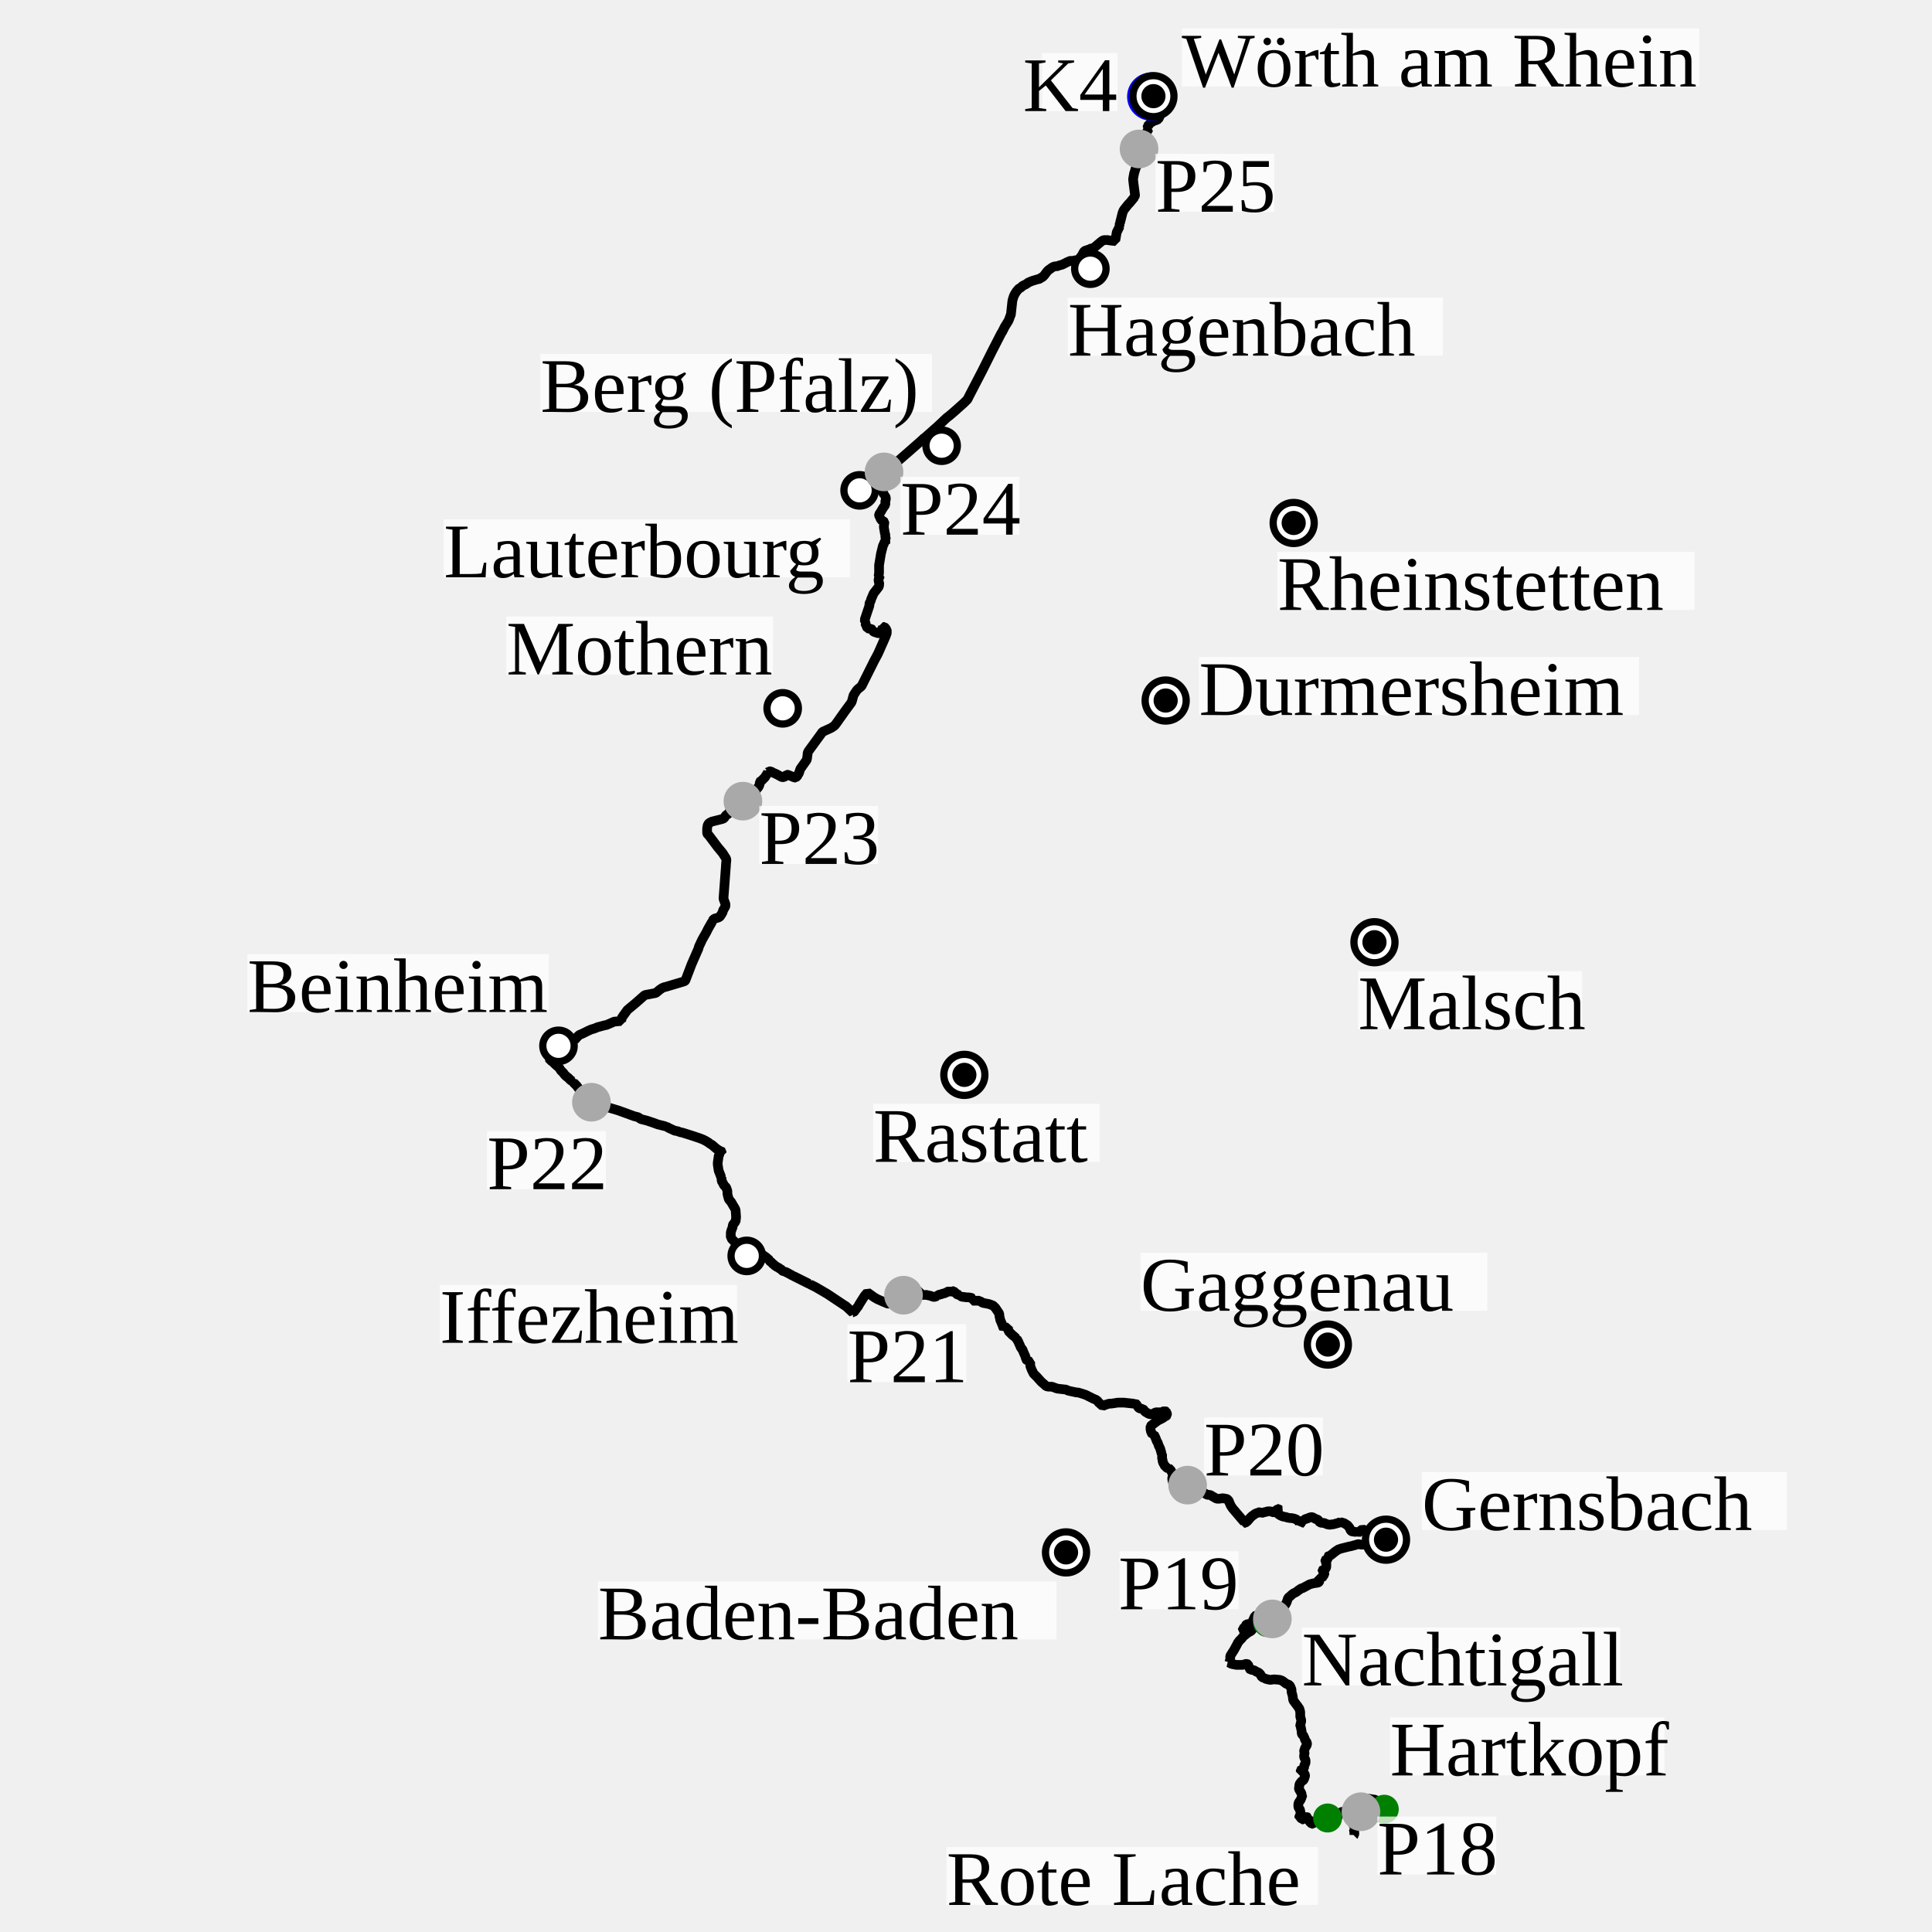
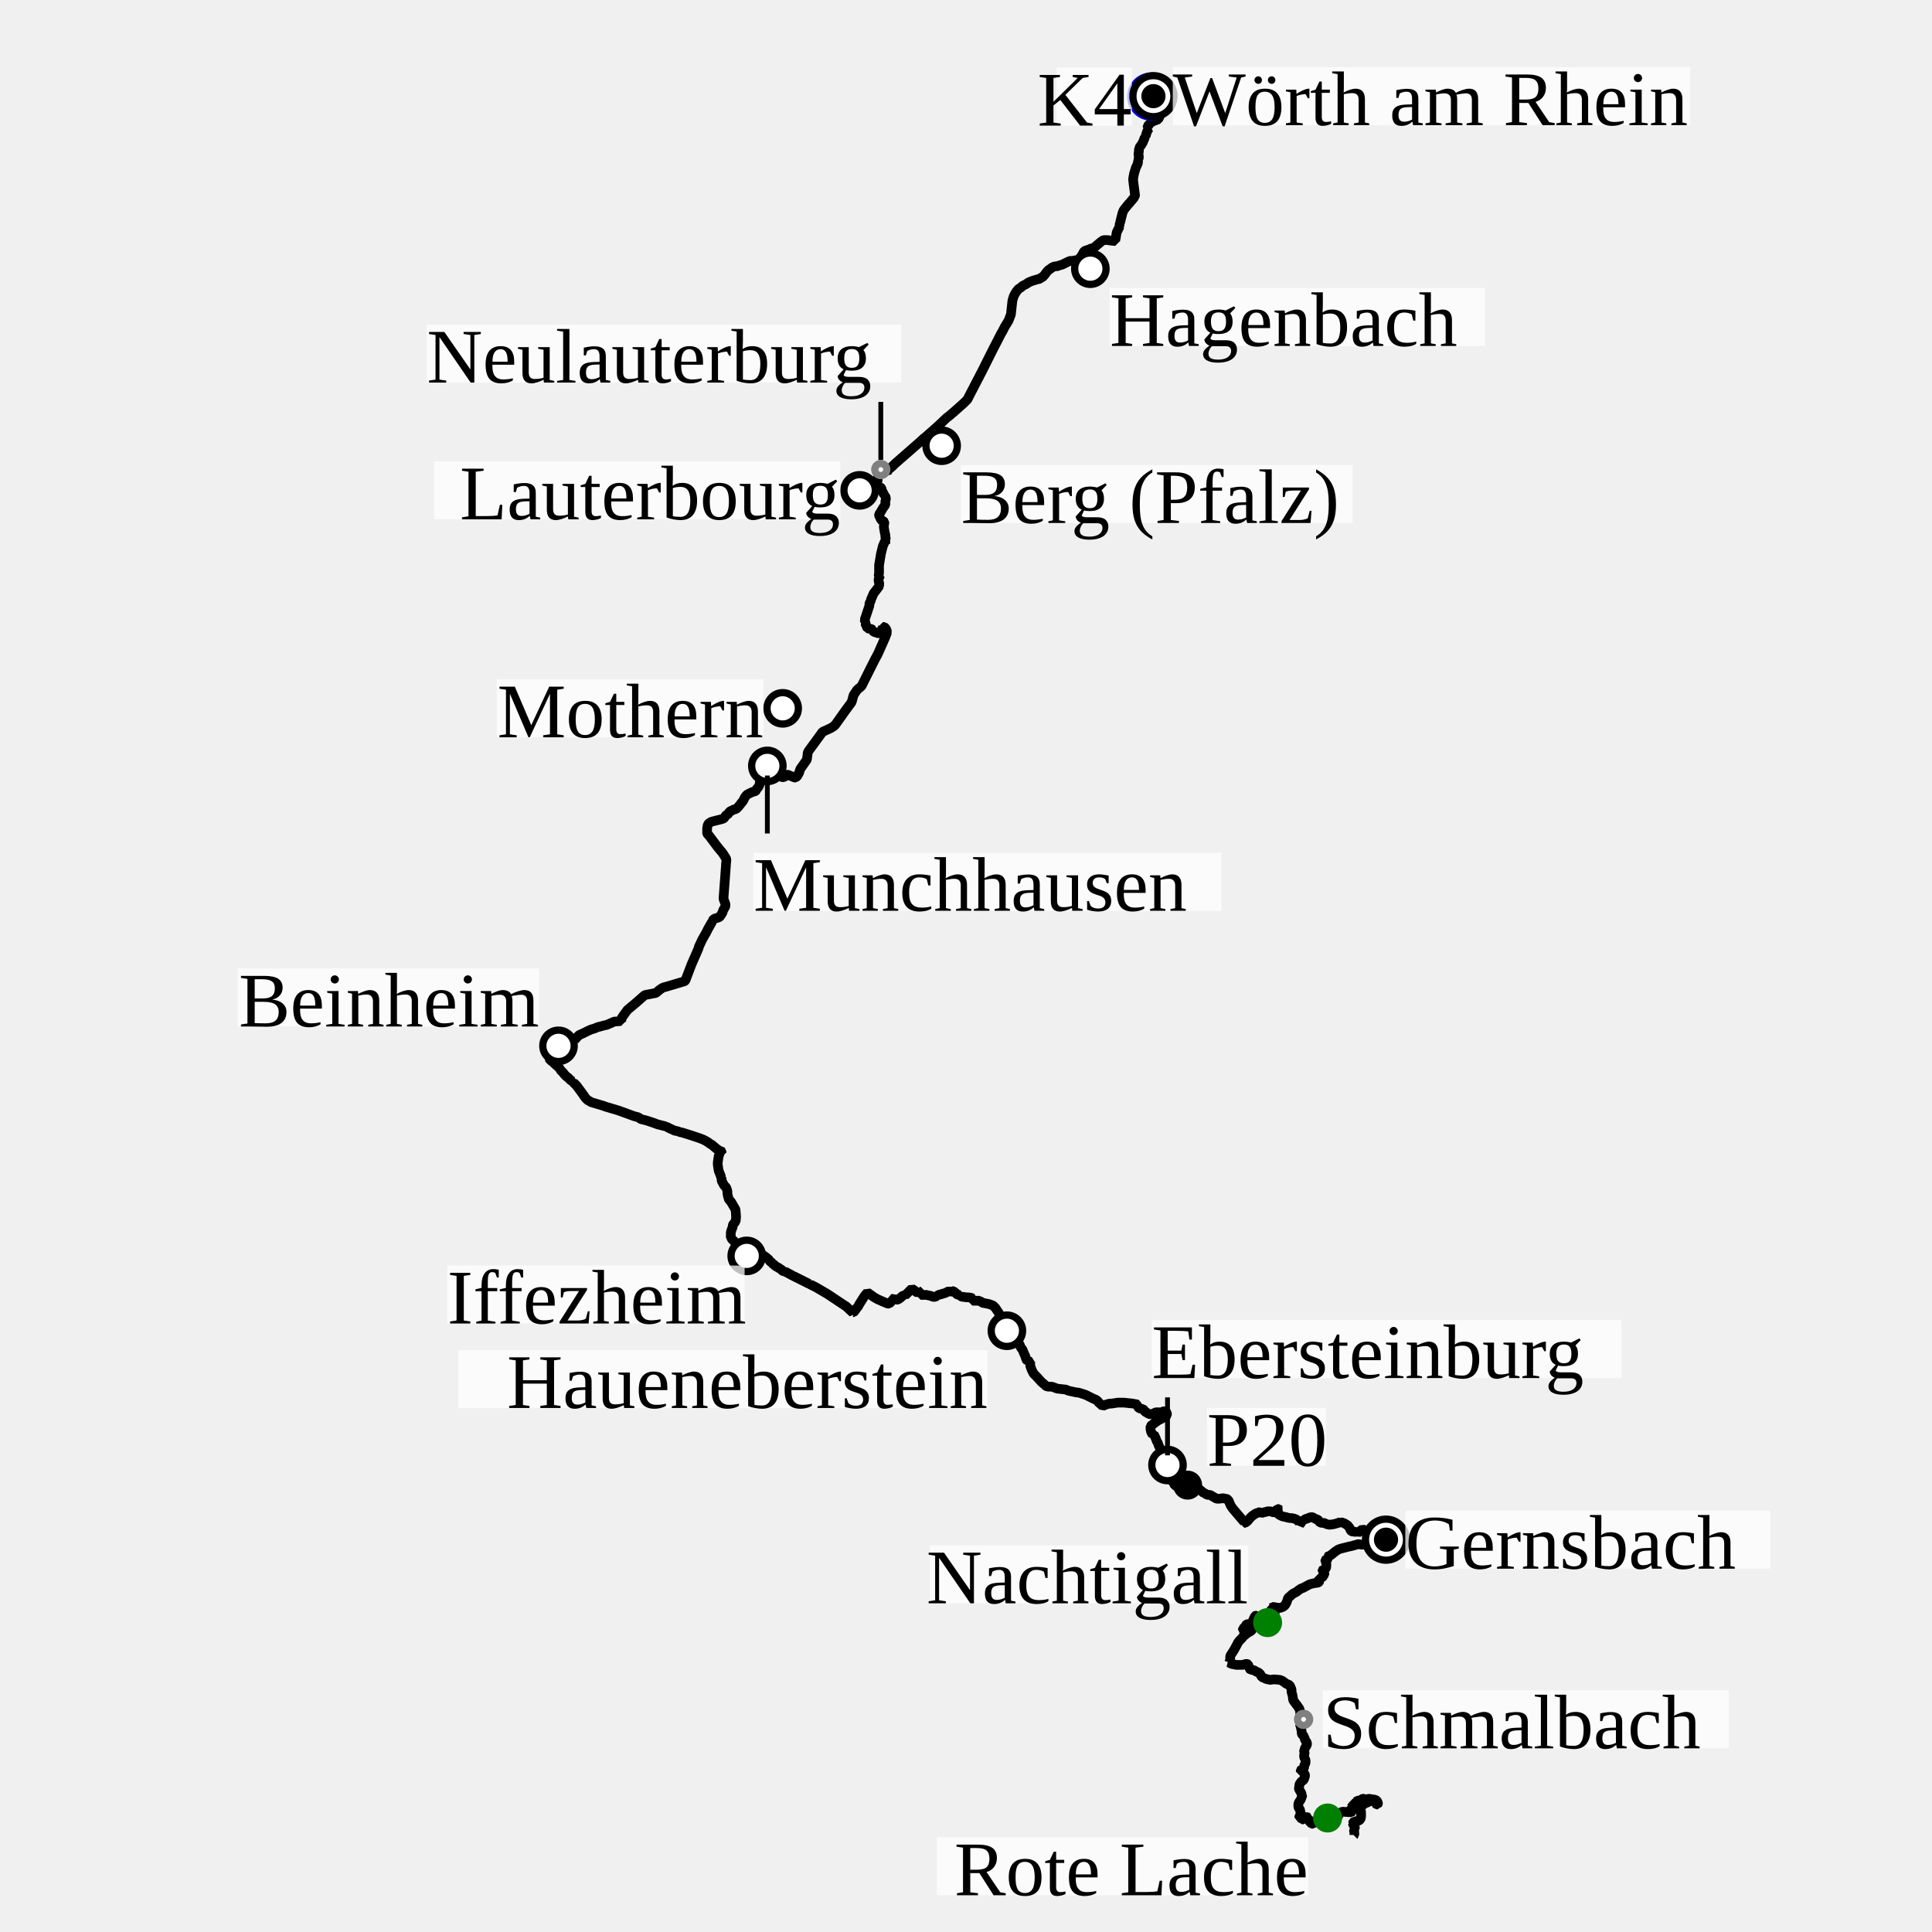
<svg xmlns="http://www.w3.org/2000/svg" height="400" viewBox="(0, 0, 400, 400)" width="400">
  <path d="M280.3,380.0 L280.4,379.9 L280.4,379.9 L280.4,379.7 L280.4,379.4 L280.3,378.8 L280.4,378.7 L280.5,378.6 L280.5,378.5 L280.5,378.4 L280.5,378.2 L280.4,378.0 L280.1,377.8 L280.1,377.7 L280.0,377.6 L280.0,377.6 L280.2,377.3 L280.3,377.2 L280.4,377.1 L280.5,377.1 L281.1,377.0 L281.4,376.9 L281.5,376.8 L281.6,376.7 L281.7,376.6 L281.8,376.1 L281.8,375.8 L281.8,375.2 L281.8,375.1 L281.4,374.5 L281.4,374.4 L281.5,374.3 L281.6,374.3 L282.0,374.2 L282.1,374.1 L282.2,374.1 L282.2,373.9 L282.2,373.5 L282.3,373.4 L282.4,373.3 L282.5,373.2 L282.7,373.3 L283.0,373.3 L283.1,373.2 L283.2,373.2 L283.3,373.0 L283.4,372.9 L284.2,372.9 L284.6,372.9 L284.7,372.9 L284.8,372.9 L284.9,373.0 L285.0,373.1 L285.0,373.2 L284.9,373.4 L284.9,373.5 L285.0,373.6 L285.1,373.6 L285.2,373.6 L285.2,373.6 L285.3,373.4 L285.3,373.3 L285.2,373.1 L285.0,372.7 L284.9,372.7 L284.8,372.6 L284.6,372.6 L283.3,372.4 L282.9,372.6 L282.7,372.6 L282.3,372.4 L282.2,372.4 L282.0,372.5 L281.8,372.6 L281.8,372.8 L281.7,373.0 L281.7,373.1 L281.5,373.1 L281.5,373.1 L281.3,372.9 L281.2,372.8 L281.1,372.8 L281.0,372.8 L280.9,372.9 L280.8,372.9 L280.7,373.2 L280.1,373.8 L279.7,374.3 L279.6,374.3 L279.6,374.5 L279.9,375.0 L279.9,375.1 L279.8,375.2 L279.7,375.2 L279.6,375.2 L279.3,375.2 L278.1,375.1 L277.9,375.1 L277.7,375.2 L277.5,375.3 L277.3,375.5 L277.0,376.1 L276.8,376.3 L276.6,376.4 L276.4,376.5 L275.7,376.5 L275.5,376.5 L275.2,376.5 L275.1,376.4 L275.0,376.4 L274.8,376.4 L274.6,376.3 L274.2,376.4 L274.0,376.4 L273.4,376.7 L273.0,376.8 L272.6,376.9 L272.4,377.0 L272.2,377.2 L271.9,377.5 L271.8,377.6 L271.7,377.6 L271.6,377.6 L271.5,377.5 L271.3,377.3 L271.1,377.1 L270.8,376.4 L270.8,376.3 L270.6,376.2 L270.5,376.2 L270.4,376.1 L270.1,376.2 L270.1,376.3 L269.9,376.6 L269.9,376.6 L269.8,376.7 L269.7,376.7 L269.6,376.7 L269.4,376.4 L269.0,376.3 L269.0,376.2 L269.0,376.0 L269.0,376.0 L269.2,375.8 L269.2,375.7 L269.3,375.5 L269.3,375.3 L269.2,375.1 L269.2,374.8 L269.1,374.6 L268.9,374.3 L268.8,374.1 L268.8,373.8 L268.8,373.6 L268.8,373.5 L268.9,373.2 L269.3,372.6 L269.5,372.1 L269.6,372.0 L269.6,371.8 L269.5,371.7 L269.5,371.5 L269.4,371.2 L269.1,370.7 L269.0,370.6 L268.9,370.1 L269.0,369.9 L269.0,369.6 L269.1,369.3 L269.4,368.9 L269.5,368.8 L269.8,368.6 L269.9,368.5 L270.0,368.3 L270.2,367.7 L270.2,367.5 L270.1,367.3 L269.9,367.0 L269.8,366.9 L269.7,366.9 L269.4,366.8 L269.3,366.8 L269.3,366.7 L269.3,366.5 L269.4,366.4 L269.5,366.4 L269.8,366.3 L269.9,366.2 L270.0,366.1 L270.0,365.6 L270.3,365.0 L270.3,364.6 L270.3,364.4 L270.0,363.8 L270.0,363.6 L270.0,363.4 L270.1,363.0 L270.1,362.9 L270.0,362.6 L270.0,362.5 L270.1,362.2 L270.2,361.9 L270.5,361.4 L270.6,361.2 L270.6,360.9 L270.6,360.8 L270.3,360.4 L270.2,360.2 L270.0,359.6 L270.0,359.5 L269.6,359.1 L269.5,358.9 L269.5,358.8 L269.5,358.5 L269.4,358.0 L269.3,357.5 L269.3,357.5 L269.2,357.4 L269.2,357.3 L269.2,357.2 L269.3,356.8 L269.4,356.4 L269.4,356.1 L269.2,355.4 L269.2,354.4 L269.1,354.1 L269.1,353.9 L268.7,353.3 L268.1,352.5 L267.8,352.1 L267.7,351.8 L267.7,351.6 L267.6,351.0 L267.4,350.3 L267.4,349.9 L267.4,349.8 L267.2,349.3 L267.1,349.1 L267.0,348.9 L266.8,348.8 L266.3,348.6 L265.9,348.3 L265.5,348.0 L265.0,347.8 L263.9,347.7 L263.7,347.7 L263.0,347.8 L262.5,347.7 L262.1,347.6 L261.9,347.5 L261.8,347.5 L261.8,347.5 L261.7,347.4 L261.6,347.4 L261.3,347.2 L261.2,347.1 L261.1,347.0 L261.0,346.7 L260.8,346.5 L260.6,346.3 L260.1,346.1 L259.8,345.9 L259.6,345.8 L259.0,345.7 L258.9,345.7 L258.8,345.6 L258.5,344.9 L258.4,344.6 L258.2,344.5 L258.0,344.5 L257.9,344.5 L257.6,344.6 L257.3,344.7 L257.0,344.7 L256.4,344.7 L256.0,344.7 L255.5,344.6 L255.0,344.5 L255.0,344.5 L254.6,344.3 L254.4,344.2 L254.5,344.2 L254.6,343.9 L254.7,343.7 L254.7,343.5 L254.7,343.1 L254.7,342.9 L254.8,342.7 L255.5,341.6 L256.1,340.5 L256.3,340.1 L256.6,339.7 L257.1,339.2 L257.4,338.8 L257.9,338.4 L258.4,338.0 L258.8,337.8 L259.1,337.6 L259.3,337.3 L259.4,337.2 L259.4,337.1 L259.3,337.0 L259.3,336.9 L259.1,336.9 L258.8,337.0 L258.6,337.0 L258.2,336.7 L258.1,336.7 L258.0,336.8 L257.7,337.1 L257.4,337.4 L257.4,337.4 L257.3,337.3 L257.3,337.3 L257.3,337.2 L257.6,337.0 L257.8,336.8 L258.0,336.4 L258.1,336.3 L258.7,336.2 L259.0,336.1 L259.1,336.0 L259.4,335.7 L259.4,335.5 L259.6,335.1 L259.7,334.9 L259.8,334.6 L260.0,334.5 L260.1,334.5 L260.2,334.6 L260.5,334.9 L260.8,335.1 L261.2,335.4 L261.7,335.7 L262.1,335.9 L262.3,336.0 L262.4,335.9 L263.0,335.6 L263.4,335.2 L263.6,335.0 L263.7,334.9 L263.8,334.6 L263.9,334.2 L263.9,334.0 L263.8,333.9 L263.7,333.7 L263.4,333.4 L263.3,333.3 L263.3,333.1 L263.3,333.0 L263.3,332.8 L263.4,332.8 L263.5,332.7 L263.6,332.7 L264.8,332.9 L265.1,332.9 L265.3,332.8 L265.6,332.7 L266.0,332.4 L266.2,332.1 L266.4,331.7 L266.5,331.4 L266.6,331.1 L266.7,330.8 L267.1,330.5 L267.4,330.2 L267.8,329.9 L268.4,329.6 L268.9,329.2 L269.1,329.1 L269.2,329.0 L269.3,328.9 L269.7,328.8 L271.0,328.1 L271.2,328.0 L272.0,327.8 L272.7,327.7 L272.8,327.7 L273.0,327.6 L273.1,327.5 L273.2,327.3 L273.1,326.9 L273.1,326.8 L273.1,326.7 L273.2,326.7 L273.3,326.7 L273.4,326.7 L273.6,326.7 L273.7,326.7 L274.0,326.2 L274.2,326.0 L274.2,325.9 L274.2,325.7 L273.9,325.3 L273.8,325.2 L273.8,325.1 L273.9,325.0 L274.0,325.0 L274.2,325.0 L274.3,324.9 L274.4,324.9 L274.4,324.8 L274.5,324.7 L274.6,324.4 L274.6,324.1 L274.6,323.7 L274.6,323.5 L274.4,323.2 L274.4,323.1 L274.4,323.0 L274.5,322.9 L274.7,322.9 L274.9,322.7 L275.0,322.6 L275.0,322.2 L275.1,322.1 L275.2,322.1 L275.4,322.1 L275.5,322.0 L276.5,321.2 L276.8,321.0 L277.1,320.8 L277.7,320.6 L278.5,320.4 L279.3,320.2 L279.8,320.1 L281.2,319.7 L281.3,319.7 L281.8,319.8 L282.2,319.8 L282.4,319.8 L282.5,319.8 L282.6,319.8 L282.7,319.7 L282.7,319.7 L282.8,319.7 L283.0,319.6 L283.1,319.5 L283.3,319.5 L283.4,319.5 L283.7,319.4 L284.1,319.4 L284.2,319.4 L284.5,319.5 L284.6,319.5 L284.7,319.5 L284.8,319.5 L284.9,319.5 L285.3,319.6 L285.4,319.6 L285.5,319.5 L285.6,319.5 L285.8,319.3 L285.8,319.3 L285.9,319.3 L286.4,319.0 L286.4,319.0 L286.4,318.8 L286.2,318.5 L286.1,318.3 L286.1,318.2 L285.9,317.7 L285.8,317.5 L285.8,317.4 L285.7,317.2 L285.6,316.7 L285.6,316.6 L285.6,316.4 L285.5,315.8 L285.6,316.4 L285.6,316.6 L285.6,316.7 L285.7,317.2 L285.8,317.4 L285.8,317.5 L285.9,317.7 L286.1,318.2 L286.1,318.3 L286.2,318.5 L286.4,318.8 L286.4,319.0 L286.4,319.0 L285.9,319.3 L285.8,319.3 L285.8,319.3 L285.6,318.8 L285.5,318.7 L285.1,318.1 L285.0,318.1 L284.7,318.0 L284.5,317.8 L284.4,317.4 L284.4,317.2 L284.2,317.0 L284.2,316.9 L284.0,317.0 L283.5,317.2 L283.0,317.3 L282.8,317.3 L282.8,317.3 L282.6,317.1 L282.6,316.9 L282.5,316.9 L282.3,316.7 L282.1,316.6 L281.7,316.9 L281.1,317.4 L281.0,317.3 L280.8,317.2 L280.3,317.1 L280.0,317.1 L279.8,317.0 L279.7,316.9 L279.6,316.8 L279.5,316.5 L279.4,316.3 L279.0,315.8 L278.2,315.3 L278.1,315.3 L277.8,315.2 L277.6,315.2 L277.5,315.1 L277.1,315.3 L276.0,315.6 L275.7,315.6 L275.4,315.7 L274.8,315.6 L274.1,315.3 L273.7,315.3 L273.3,315.2 L273.1,315.0 L273.0,314.8 L272.8,314.6 L272.4,314.5 L271.7,314.1 L271.5,314.1 L271.1,314.2 L270.9,314.3 L270.3,314.5 L270.1,314.6 L270.0,314.8 L269.8,314.8 L269.6,314.9 L269.3,315.4 L269.1,315.6 L269.1,315.4 L269.1,315.3 L268.9,315.0 L268.4,314.6 L268.2,314.5 L267.9,314.4 L267.4,314.3 L267.1,314.3 L266.5,314.2 L266.3,314.1 L265.7,314.0 L265.4,313.9 L265.0,313.7 L264.7,313.5 L264.5,313.3 L264.4,313.2 L264.4,313.1 L264.4,313.0 L264.8,312.5 L264.7,312.4 L264.6,312.4 L264.5,312.5 L264.2,312.7 L264.1,312.8 L263.9,313.0 L263.7,313.1 L263.6,313.1 L263.0,312.9 L262.9,312.9 L262.4,312.9 L262.2,313.0 L261.7,313.1 L261.6,313.2 L261.3,313.2 L260.7,313.1 L260.5,313.1 L260.4,313.2 L259.9,313.4 L259.2,313.9 L259.1,314.0 L258.8,314.3 L258.3,314.9 L257.8,315.3 L257.6,315.3 L257.6,315.1 L257.5,315.0 L255.2,312.3 L255.0,312.0 L254.8,311.7 L254.5,311.0 L254.4,310.7 L254.2,310.5 L254.1,310.4 L253.9,310.3 L253.7,310.3 L253.3,310.2 L253.1,310.2 L252.4,310.3 L252.2,310.3 L252.0,310.3 L251.7,310.2 L251.4,310.0 L251.0,309.8 L250.9,309.7 L250.5,309.5 L250.0,309.5 L249.8,309.4 L249.3,309.1 L249.2,309.1 L248.5,308.5 L247.9,308.1 L247.6,308.0 L247.5,307.9 L247.4,307.8 L247.5,307.6 L246.6,307.3 L246.4,307.3 L246.2,307.4 L245.9,307.5 L245.3,307.8 L245.2,307.9 L245.1,307.8 L245.0,307.6 L245.0,307.6 L244.8,307.6 L244.2,307.8 L244.0,307.9 L243.8,307.9 L243.7,307.8 L243.4,307.6 L243.0,307.2 L243.0,307.1 L242.9,307.1 L242.8,306.7 L242.7,306.3 L242.7,306.1 L242.7,305.9 L242.8,305.7 L242.8,305.5 L242.8,305.3 L242.7,304.9 L242.6,304.8 L242.4,304.4 L242.3,304.3 L242.0,304.0 L242.0,304.0 L241.9,303.9 L241.9,303.9 L241.8,304.0 L241.6,303.9 L241.4,303.7 L241.2,303.5 L241.0,303.3 L241.0,303.2 L240.8,302.8 L240.7,302.5 L240.7,302.2 L240.6,302.0 L240.6,301.9 L240.6,301.7 L240.6,301.5 L240.6,301.3 L240.6,301.1 L240.6,301.0 L240.5,301.0 L240.4,300.6 L240.2,299.9 L240.0,299.5 L239.9,299.3 L239.8,299.0 L239.7,298.7 L239.4,298.2 L239.4,298.1 L239.2,297.6 L239.0,297.2 L238.9,297.0 L238.8,297.0 L238.6,297.0 L238.3,296.4 L238.2,295.9 L238.2,295.5 L238.2,295.3 L238.3,295.2 L238.4,295.1 L238.8,294.8 L239.2,294.5 L239.9,294.0 L240.2,293.9 L240.3,293.8 L240.6,293.8 L240.8,293.5 L240.9,293.4 L241.1,293.3 L241.4,293.2 L241.5,293.1 L241.6,293.0 L241.6,292.7 L241.6,292.5 L241.5,292.4 L241.5,292.4 L241.5,292.3 L241.3,292.2 L241.1,292.1 L240.9,292.2 L240.5,292.4 L240.3,292.4 L240.1,292.4 L239.8,292.4 L239.5,292.4 L239.3,292.4 L238.5,292.8 L238.3,292.8 L238.1,292.8 L237.8,292.7 L237.3,292.4 L237.1,292.3 L236.8,291.9 L236.6,291.7 L236.5,291.7 L236.0,291.6 L235.8,291.5 L235.7,291.4 L235.3,290.8 L235.0,290.5 L235.0,290.5 L234.8,290.6 L234.8,290.6 L234.6,290.6 L232.7,290.4 L231.9,290.4 L231.4,290.4 L230.8,290.5 L230.1,290.6 L229.7,290.6 L229.0,290.8 L228.3,291.1 L227.4,290.3 L227.3,290.1 L226.9,289.8 L226.4,289.6 L224.8,288.8 L223.9,288.5 L223.2,288.3 L222.9,288.3 L221.5,288.0 L221.1,287.9 L220.7,287.7 L218.9,287.5 L217.8,287.1 L217.6,287.1 L217.4,287.1 L217.1,287.1 L216.6,287.0 L216.3,286.7 L215.6,286.1 L214.7,285.1 L214.0,284.4 L213.6,283.6 L213.3,282.8 L213.3,282.0 L213.2,282.0 L213.2,281.9 L213.0,281.8 L212.9,281.7 L212.8,281.7 L212.7,281.7 L212.5,281.5 L212.4,281.4 L212.4,281.2 L212.3,280.9 L212.3,280.8 L212.1,280.4 L212.1,280.4 L211.8,279.7 L211.7,279.4 L211.5,279.2 L211.3,278.9 L211.2,278.6 L211.0,278.2 L210.8,277.7 L210.6,277.4 L210.5,277.1 L210.4,277.1 L210.3,277.0 L210.2,276.9 L210.1,276.9 L210.1,276.8 L209.6,276.4 L209.5,276.3 L209.3,276.1 L209.2,276.0 L208.9,275.7 L208.8,275.6 L208.7,274.9 L208.5,274.9 L208.2,274.8 L208.2,274.8 L208.0,274.8 L207.8,275.0 L207.7,274.8 L207.6,274.5 L207.4,274.0 L207.1,273.3 L206.9,272.4 L206.9,272.0 L206.1,270.8 L205.8,270.5 L205.6,270.3 L204.8,270.0 L204.3,269.9 L203.8,269.8 L203.7,269.8 L203.4,269.7 L203.1,269.5 L202.9,269.4 L202.8,269.3 L202.7,269.3 L202.3,269.3 L201.3,269.3 L201.3,269.2 L201.3,269.1 L201.3,268.9 L201.3,268.8 L201.1,268.7 L200.5,268.6 L200.2,268.6 L200.1,268.6 L199.4,268.5 L199.2,268.5 L199.0,268.4 L198.8,268.2 L198.8,268.1 L198.7,268.1 L198.7,268.1 L198.5,268.1 L198.5,268.1 L198.5,268.1 L198.4,268.1 L198.3,268.1 L197.5,267.4 L197.4,267.3 L197.4,267.3 L197.3,267.3 L197.2,267.4 L197.1,267.4 L196.8,267.4 L196.8,267.4 L196.7,267.4 L196.7,267.4 L196.5,267.3 L196.5,267.3 L195.7,267.7 L195.4,267.8 L195.4,267.8 L195.3,267.8 L195.0,267.9 L194.8,268.0 L194.6,268.0 L194.1,268.2 L194.1,268.3 L194.0,268.3 L193.8,268.4 L193.6,268.5 L193.5,268.5 L193.4,268.5 L193.3,268.5 L193.2,268.5 L192.7,268.3 L191.8,268.1 L191.7,268.1 L190.8,268.1 L190.6,268.1 L190.6,267.9 L190.6,267.5 L190.6,267.4 L190.6,267.4 L190.5,267.4 L190.5,267.6 L190.2,267.6 L190.2,267.5 L189.9,267.6 L189.7,267.5 L189.5,267.3 L188.8,266.8 L188.3,267.3 L187.9,267.7 L187.4,268.2 L187.3,268.1 L187.3,268.1 L187.2,268.1 L187.1,268.2 L187.0,268.2 L186.3,268.8 L185.8,269.1 L185.7,269.1 L185.4,268.8 L185.3,268.6 L185.1,268.8 L184.7,269.3 L184.1,269.9 L183.9,269.9 L183.8,269.9 L182.6,269.4 L182.4,269.3 L181.7,269.0 L181.0,268.6 L179.6,267.6 L179.0,268.3 L178.3,269.4 L177.8,270.2 L177.8,270.3 L177.4,270.8 L176.9,271.5 L176.7,271.7 L176.6,271.7 L176.6,271.8 L175.1,270.4 L175.1,270.4 L174.9,270.3 L173.7,269.5 L171.3,267.9 L170.1,267.2 L168.9,266.5 L167.7,265.9 L167.7,265.8 L167.5,265.8 L167.5,265.8 L167.5,265.8 L165.7,264.9 L164.3,264.2 L164.2,264.1 L164.1,264.1 L163.9,264.0 L162.8,263.4 L162.5,263.3 L162.4,263.3 L162.3,263.4 L162.3,263.4 L162.3,263.3 L162.3,263.2 L162.2,263.2 L162.0,263.1 L161.9,263.0 L161.6,262.7 L161.5,262.7 L161.5,262.7 L161.1,262.4 L161.0,262.4 L161.0,262.4 L160.7,262.2 L160.4,262.0 L160.3,261.9 L160.3,261.9 L160.2,261.8 L159.8,261.5 L159.9,261.5 L159.5,261.2 L159.3,261.0 L159.3,261.0 L159.3,260.9 L158.6,260.3 L157.3,259.4 L157.0,259.2 L156.6,259.0 L156.2,258.9 L155.5,258.6 L155.3,258.6 L155.2,258.5 L154.8,258.4 L154.7,258.4 L154.4,258.3 L154.3,258.3 L154.1,258.3 L153.8,258.2 L153.8,258.2 L153.6,258.2 L153.5,258.2 L153.2,258.0 L152.9,257.8 L152.4,257.5 L152.3,257.3 L151.9,256.9 L151.5,256.5 L151.4,256.4 L151.4,256.3 L151.3,256.2 L151.3,256.1 L151.3,255.2 L151.4,254.8 L151.7,254.0 L151.7,253.7 L151.8,253.5 L152.2,253.0 L152.3,252.9 L152.4,252.0 L152.3,250.5 L152.1,250.1 L151.8,249.6 L151.4,248.9 L150.9,248.3 L150.7,247.6 L150.6,247.1 L150.6,246.6 L150.5,246.3 L150.4,246.0 L150.3,245.8 L149.9,245.4 L149.7,245.0 L149.6,244.8 L149.4,244.5 L149.4,244.3 L149.4,243.8 L149.3,243.8 L149.2,243.4 L148.8,242.4 L148.7,241.8 L148.6,241.1 L148.6,240.7 L148.7,240.0 L148.8,239.3 L148.9,239.1 L149.0,238.8 L149.2,238.6 L149.3,238.6 L149.4,238.6 L149.4,238.5 L149.4,238.4 L149.3,238.3 L149.2,238.3 L149.1,238.3 L149.0,238.3 L148.9,238.2 L148.3,237.8 L147.6,237.2 L147.5,237.1 L147.0,236.8 L146.6,236.5 L146.1,236.2 L145.5,235.9 L144.7,235.6 L143.2,235.1 L141.3,234.5 L140.8,234.4 L140.3,234.2 L139.7,234.1 L138.4,233.5 L138.1,233.3 L137.8,233.3 L137.8,233.2 L136.2,232.8 L135.1,232.4 L133.9,232.0 L132.7,231.7 L132.4,231.5 L132.1,231.3 L131.3,231.1 L128.0,229.9 L125.3,229.1 L125.1,229.0 L122.4,228.2 L122.1,228.0 L121.7,227.8 L121.5,227.6 L121.2,227.3 L121.0,227.0 L120.9,226.9 L120.8,226.7 L119.4,224.8 L119.0,224.4 L118.7,224.1 L118.7,223.9 L118.7,223.9 L118.6,223.9 L118.2,223.7 L118.1,223.6 L118.0,223.5 L117.7,223.2 L117.2,222.8 L116.9,222.5 L116.6,222.1 L116.0,221.5 L116.0,221.4 L115.7,221.0 L115.0,220.4 L114.4,219.8 L114.2,219.7 L113.6,219.1 L113.9,218.7 L114.4,218.3 L114.7,217.9 L115.1,217.5 L115.3,217.1 L115.6,216.7 L115.7,216.5 L115.7,216.5 L115.8,216.5 L116.2,216.5 L116.4,216.4 L116.5,216.3 L116.6,216.2 L116.8,216.0 L117.1,215.6 L117.3,215.4 L117.4,215.3 L117.6,215.2 L117.8,215.2 L118.4,214.9 L118.6,215.1 L118.7,215.1 L118.7,215.1 L119.0,215.3 L119.4,214.8 L119.7,214.5 L119.9,214.3 L120.6,214.0 L121.8,213.4 L122.5,213.1 L122.9,213.0 L123.9,212.6 L124.0,212.6 L125.1,212.3 L125.6,212.2 L127.2,211.5 L127.4,211.5 L128.5,211.4 L128.6,211.4 L128.6,211.3 L128.7,211.0 L128.7,210.8 L128.9,210.5 L129.1,210.2 L129.9,209.1 L131.7,207.6 L133.4,206.1 L133.6,206.0 L135.7,205.6 L135.9,205.5 L136.0,205.4 L136.6,204.9 L137.2,204.5 L137.3,204.4 L137.5,204.4 L137.9,204.3 L141.6,203.2 L141.8,203.1 L141.9,203.0 L143.2,199.6 L144.6,196.4 L144.7,196.0 L145.4,194.5 L146.2,193.1 L146.6,192.3 L147.4,190.9 L147.4,190.8 L147.4,190.8 L147.4,190.7 L147.5,190.7 L147.5,190.6 L147.6,190.5 L147.8,190.3 L147.9,190.2 L148.3,190.1 L148.6,190.0 L148.9,189.9 L149.1,189.7 L149.3,189.4 L149.6,188.9 L149.7,188.5 L150.1,187.8 L150.2,187.6 L150.2,187.4 L150.2,187.2 L149.8,186.1 L149.8,185.9 L150.3,179.2 L150.3,179.0 L150.4,178.0 L150.3,177.7 L149.6,176.6 L148.6,175.4 L146.8,173.0 L146.5,172.7 L146.4,172.5 L146.4,172.2 L146.4,171.5 L146.5,170.9 L146.7,170.5 L147.0,170.3 L147.4,170.1 L149.4,169.6 L149.7,169.5 L149.9,169.4 L150.3,168.8 L150.8,168.5 L151.0,168.1 L151.3,167.9 L151.6,167.8 L151.9,167.6 L152.4,167.5 L152.6,167.3 L152.9,167.0 L153.3,166.5 L153.6,166.1 L153.8,165.9 L154.2,165.1 L154.5,164.7 L154.7,164.5 L154.9,164.4 L155.7,164.0 L156.4,163.8 L156.5,163.7 L156.7,163.3 L157.0,163.0 L157.2,162.6 L157.3,162.3 L157.3,161.9 L157.4,161.8 L157.7,161.6 L158.0,161.3 L158.4,160.9 L158.5,160.7 L158.7,160.4 L159.0,159.9 L159.0,159.7 L159.1,159.8 L159.2,159.7 L159.6,159.7 L159.9,159.9 L160.8,160.3 L161.7,160.8 L161.9,160.9 L162.1,160.9 L162.3,160.9 L162.6,160.7 L162.9,160.4 L163.1,160.4 L164.3,160.9 L164.6,161.0 L164.7,161.0 L164.8,160.9 L165.0,160.8 L165.2,160.4 L165.4,160.1 L165.7,159.2 L166.9,157.5 L167.0,157.4 L167.1,157.0 L167.1,156.9 L167.2,156.2 L167.2,155.9 L167.4,155.5 L170.1,151.8 L170.3,151.5 L170.6,151.4 L170.8,151.3 L172.1,150.7 L172.4,150.5 L172.7,150.3 L172.9,150.1 L173.2,149.7 L174.9,147.3 L176.3,145.4 L176.4,145.1 L176.7,144.0 L176.8,143.8 L177.4,142.9 L177.7,142.6 L178.2,142.2 L178.4,142.0 L178.5,141.8 L179.4,140.0 L181.0,136.8 L181.8,135.3 L183.3,131.9 L183.6,131.1 L183.6,131.0 L183.6,130.9 L183.6,130.7 L183.6,130.4 L183.5,130.3 L183.2,129.9 L183.1,129.8 L183.0,129.8 L182.9,129.8 L182.8,129.8 L182.8,129.9 L182.3,130.9 L182.2,131.0 L182.1,131.1 L182.0,131.1 L181.8,131.1 L180.9,130.8 L180.7,130.6 L180.7,130.5 L180.7,130.4 L180.3,130.2 L179.6,130.1 L179.3,129.4 L179.3,129.3 L179.2,129.2 L179.1,129.0 L179.2,128.9 L179.2,128.8 L179.1,128.7 L179.1,128.6 L179.0,128.3 L179.1,128.1 L180.0,125.4 L180.0,125.0 L180.1,124.7 L180.3,124.5 L180.3,124.4 L180.3,124.2 L180.6,123.5 L180.9,122.8 L181.0,122.7 L182.0,121.4 L182.0,121.2 L182.1,121.0 L182.0,120.7 L181.9,120.2 L181.9,119.9 L182.0,119.7 L182.1,119.6 L182.1,119.5 L182.1,119.4 L182.0,119.4 L181.9,119.3 L182.0,118.6 L182.0,117.5 L182.0,117.0 L182.4,114.6 L182.8,113.0 L183.0,112.6 L183.1,112.3 L183.3,112.0 L183.3,112.0 L183.4,111.9 L183.5,111.9 L183.6,111.8 L183.5,111.7 L183.4,111.6 L183.4,111.5 L183.4,111.5 L183.3,111.2 L183.3,110.7 L183.2,110.4 L183.2,110.4 L183.0,109.2 L183.0,108.9 L183.1,108.2 L183.1,108.1 L183.0,108.0 L183.0,108.0 L182.9,107.9 L182.6,107.8 L182.6,107.8 L182.3,107.4 L182.3,107.4 L182.2,107.1 L182.2,107.0 L182.1,107.0 L182.0,106.7 L182.0,106.6 L182.0,106.6 L182.0,106.5 L182.4,105.9 L182.8,105.2 L183.3,104.5 L183.3,104.4 L183.3,103.7 L183.4,103.5 L183.4,103.1 L183.4,103.0 L183.3,102.8 L183.2,102.7 L183.2,102.6 L183.1,102.5 L183.1,102.5 L183.1,102.4 L183.0,102.3 L182.8,102.0 L182.8,101.9 L182.6,101.6 L182.5,101.1 L182.3,100.9 L181.9,100.8 L181.9,100.7 L181.6,100.5 L181.5,100.5 L181.5,100.4 L181.5,100.3 L181.6,100.1 L181.6,100.0 L181.6,99.8 L181.7,99.6 L181.7,99.3 L181.7,99.1 L181.7,99.1 L181.7,98.8 L181.8,98.7 L181.8,98.6 L181.8,98.5 L181.8,98.5 L181.8,98.3 L181.8,98.3 L181.9,98.2 L182.0,98.1 L183.0,97.7 L183.7,97.4 L183.8,97.4 L183.9,97.4 L183.9,97.4 L183.9,97.4 L184.1,97.3 L184.1,97.2 L184.0,97.1 L184.2,97.0 L184.7,96.6 L185.3,96.0 L189.2,92.6 L190.9,91.1 L191.1,90.9 L191.2,90.8 L191.6,90.5 L194.2,88.2 L194.2,88.2 L196.0,86.5 L196.4,86.2 L197.0,85.7 L197.7,85.1 L199.6,83.4 L200.1,82.9 L200.3,82.7 L200.4,82.5 L200.7,81.9 L203.4,76.7 L204.0,75.5 L204.4,74.7 L205.4,72.7 L207.3,69.0 L207.5,68.7 L208.0,67.7 L208.8,66.4 L209.0,65.9 L209.1,65.6 L209.3,65.1 L209.6,62.3 L209.7,61.9 L209.9,61.3 L210.1,60.9 L210.4,60.4 L210.9,59.8 L211.4,59.5 L211.7,59.2 L212.5,58.8 L212.9,58.5 L213.6,58.2 L213.9,58.1 L214.9,57.8 L215.0,57.8 L215.3,57.7 L215.5,57.5 L215.8,57.4 L216.0,57.2 L216.2,57.0 L216.5,56.6 L216.8,56.2 L217.1,55.9 L217.4,55.7 L217.8,55.4 L218.2,55.2 L218.7,55.1 L218.6,55.2 L219.5,54.9 L219.9,54.8 L220.3,54.6 L221.1,54.2 L221.6,54.0 L221.8,54.0 L221.9,54.1 L221.9,54.1 L222.0,54.1 L222.1,54.1 L222.1,54.1 L222.2,54.0 L222.2,54.0 L222.5,53.9 L222.8,53.9 L222.8,54.0 L222.8,53.8 L223.2,53.8 L223.4,53.7 L223.5,53.6 L223.6,53.4 L223.9,53.0 L224.0,52.9 L224.3,52.3 L224.5,52.0 L224.7,51.9 L225.0,51.8 L225.6,51.6 L225.7,51.5 L226.2,51.4 L226.4,51.3 L226.6,51.2 L227.3,50.6 L227.9,50.1 L228.3,49.8 L228.6,49.7 L228.8,49.7 L229.3,49.7 L229.9,49.8 L230.8,49.9 L230.9,49.9 L230.9,49.7 L231.0,49.4 L231.0,49.3 L231.2,48.1 L231.4,47.7 L231.8,46.9 L231.7,46.8 L231.7,46.8 L231.8,46.6 L231.8,46.3 L231.9,46.2 L231.9,46.1 L232.4,44.1 L232.6,43.6 L232.8,43.3 L233.6,42.3 L233.9,42.0 L234.8,40.9 L234.9,40.8 L234.9,40.7 L235.0,40.5 L235.0,40.4 L234.7,38.1 L234.6,37.2 L234.6,37.0 L234.7,36.5 L234.7,36.4 L234.7,36.3 L234.7,36.3 L234.8,36.1 L234.8,36.0 L234.8,35.8 L234.8,35.7 L234.9,35.6 L235.2,34.6 L235.4,34.3 L235.4,34.2 L235.6,33.8 L235.6,33.5 L235.7,33.2 L235.6,33.1 L235.7,33.1 L235.7,33.0 L235.8,32.5 L235.7,31.9 L235.8,31.3 L235.8,30.8 L235.9,30.7 L235.9,30.6 L236.0,30.4 L236.3,30.0 L236.6,29.5 L236.8,29.0 L236.9,28.8 L237.0,28.5 L237.0,28.3 L237.0,28.3 L237.0,28.2 L237.1,28.2 L237.2,28.2 L237.3,27.8 L237.5,27.2 L237.8,26.7 L238.0,26.5 L237.9,26.5 L237.6,26.3 L237.6,26.3 L237.6,26.1 L237.8,25.9 L238.0,25.7 L238.2,25.6 L238.2,25.5 L238.3,25.4 L238.4,25.3 L238.8,25.1 L238.9,25.0 L239.0,24.9 L239.3,25.0 L239.3,25.0 L239.4,24.9 L239.5,24.9 L239.5,24.9 L239.6,24.8 L239.7,24.7 L239.9,24.5 L240.0,24.4 L240.1,23.9 L240.2,23.5 L240.2,23.4 L240.2,23.1 L240.1,22.9 L240.0,22.8 L239.9,22.7 L239.9,22.6 L239.8,22.4 L239.8,22.2 L239.7,22.2 L239.5,21.5 L239.4,21.4 L239.3,21.3 L239.1,21.0 L238.5,20.4 L238.4,20.2 L238.4,20.1 L238.3,20.0" fill="transparent" id="track" stroke="black" stroke-linejoin="miter" stroke-miterlimit="1" stroke-width="2" />
  <g>
    <g>
-       <circle cx="238.349" cy="20" fill="Blue" id="wp-0/circle" r="5" />
+       <circle cx="238.349" cy="20" fill="Blue" id="wp-16/circle" r="5" />
    </g>
-     <rect fill="white" fill-opacity="0.75" height="12" id="label-bg" width="15.611" x="215.739" y="11" />
-     <text font-size="16.0" id="wp-0/text" text-anchor="end" x="231.349" y="23.000">
+     <rect fill="white" fill-opacity="0.75" height="12" id="label-bg" width="15.611" x="218.739" y="14" />
+     <text font-size="16.0" id="wp-16/text" text-anchor="end" x="234.349" y="26.000">
K4
</text>
    <g>
-       <circle cx="286.597" cy="374.583" fill="Green" id="wp-1/circle" r="3" />
+       <circle cx="245.885" cy="307.479" fill="Black" id="wp-19/circle" r="3" />
    </g>
-     <rect fill="white" fill-opacity="0.75" height="12" id="label-bg" width="56.821" x="287.776" y="355.583" />
-     <text font-size="16.0" id="wp-1/text" text-anchor="start" x="287.776" y="367.583">
- Hartkopf
+     <rect fill="white" fill-opacity="0.75" height="12" id="label-bg" width="24.611" x="249.885" y="291.479" />
+     <text font-size="16.0" id="wp-19/text" text-anchor="start" x="249.885" y="303.479">
+ P20
+ </text>
+     <g>
+       <circle cx="238.807" cy="19.908" fill="Black" id="wp-15/circle" r="5" />
+       <circle cx="238.807" cy="19.908" fill="white" id="wp-15/circle-little-white" r="3.5" />
+       <circle cx="238.807" cy="19.908" fill="black" id="wp-15/circle-little-white" r="2.5" />
+     </g>
+     <rect fill="white" fill-opacity="0.75" height="12" id="label-bg" width="107.126" x="242.807" y="13.908" />
+     <text font-size="16.0" id="wp-15/text" text-anchor="start" x="242.807" y="25.908">
+ Wörth am Rhein
</text>
    <g>
      <circle cx="274.867" cy="376.397" fill="Green" id="wp-2/circle" r="3" />
    </g>
-     <rect fill="white" fill-opacity="0.75" height="12" id="label-bg" width="76.905" x="195.962" y="382.397" />
-     <text font-size="16.0" id="wp-2/text" text-anchor="start" x="195.962" y="394.397">
+     <rect fill="white" fill-opacity="0.75" height="12" id="label-bg" width="76.905" x="193.962" y="380.397" />
+     <text font-size="16.0" id="wp-2/text" text-anchor="end" x="270.867" y="392.397">
Rote Lache
</text>
    <g>
      <circle cx="286.957" cy="318.773" fill="Black" id="wp-3/circle" r="5" />
      <circle cx="286.957" cy="318.773" fill="white" id="wp-3/circle-little-white" r="3.5" />
      <circle cx="286.957" cy="318.773" fill="black" id="wp-3/circle-little-white" r="2.5" />
    </g>
-     <rect fill="white" fill-opacity="0.75" height="12" id="label-bg" width="75.579" x="294.378" y="304.773" />
-     <text font-size="16.0" id="wp-3/text" text-anchor="start" x="294.378" y="316.773">
+     <rect fill="white" fill-opacity="0.75" height="12" id="label-bg" width="75.579" x="290.957" y="312.773" />
+     <text font-size="16.0" id="wp-3/text" text-anchor="start" x="290.957" y="324.773">
Gernsbach
</text>
    <g>
-       <circle cx="262.443" cy="335.946" fill="Green" id="wp-4/circle" r="3" />
+       <circle cx="262.443" cy="335.946" fill="Green" id="wp-5/circle" r="3" />
    </g>
-     <rect fill="white" fill-opacity="0.75" height="12" id="label-bg" width="65.916" x="269.528" y="336.946" />
-     <text font-size="16.0" id="wp-4/text" text-anchor="start" x="269.528" y="348.946">
+     <rect fill="white" fill-opacity="0.75" height="12" id="label-bg" width="65.916" x="192.528" y="319.946" />
+     <text font-size="16.0" id="wp-5/text" text-anchor="end" x="258.443" y="331.946">
Nachtigall
</text>
    <g>
-       <circle cx="154.604" cy="260.02" fill="Black" id="wp-5/circle" r="4" />
-       <circle cx="154.604" cy="260.02" fill="white" id="wp-5/circle-little-white" r="2.5" />
+       <circle cx="225.747" cy="55.63" fill="Black" id="wp-14/circle" r="4" />
+       <circle cx="225.747" cy="55.63" fill="white" id="wp-14/circle-little-white" r="2.5" />
    </g>
-     <rect fill="white" fill-opacity="0.75" height="12" id="label-bg" width="61.558" x="91.046" y="266.02" />
-     <text font-size="16.0" id="wp-5/text" text-anchor="start" x="91.046" y="278.020">
+     <rect fill="white" fill-opacity="0.75" height="12" id="label-bg" width="77.663" x="229.747" y="59.63" />
+     <text font-size="16.0" id="wp-14/text" text-anchor="start" x="229.747" y="71.630">
+ Hagenbach
+ </text>
+     <g>
+       <circle cx="154.604" cy="260.02" fill="Black" id="wp-6/circle" r="4" />
+       <circle cx="154.604" cy="260.02" fill="white" id="wp-6/circle-little-white" r="2.5" />
+     </g>
+     <rect fill="white" fill-opacity="0.75" height="12" id="label-bg" width="61.558" x="92.604" y="262.02" />
+     <text font-size="16.0" id="wp-6/text" text-anchor="start" x="92.604" y="274.020">
Iffezheim
</text>
    <g>
-       <circle cx="115.632" cy="216.528" fill="Black" id="wp-6/circle" r="4" />
-       <circle cx="115.632" cy="216.528" fill="white" id="wp-6/circle-little-white" r="2.5" />
+       <circle cx="177.974" cy="101.523" fill="Black" id="wp-11/circle" r="4" />
+       <circle cx="177.974" cy="101.523" fill="white" id="wp-11/circle-little-white" r="2.5" />
    </g>
-     <rect fill="white" fill-opacity="0.75" height="12" id="label-bg" width="62.411" x="51.222" y="197.528" />
-     <text font-size="16.0" id="wp-6/text" text-anchor="start" x="51.222" y="209.528">
+     <rect fill="white" fill-opacity="0.75" height="12" id="label-bg" width="84.105" x="89.869" y="95.523" />
+     <text font-size="16.0" id="wp-11/text" text-anchor="end" x="173.974" y="107.523">
+ Lauterbourg
+ </text>
+     <g>
+       <circle cx="194.956" cy="92.282" fill="Black" id="wp-12/circle" r="4" />
+       <circle cx="194.956" cy="92.282" fill="white" id="wp-12/circle-little-white" r="2.5" />
+     </g>
+     <rect fill="white" fill-opacity="0.75" height="12" id="label-bg" width="81.074" x="198.956" y="96.282" />
+     <text font-size="16.0" id="wp-12/text" text-anchor="start" x="198.956" y="108.282">
+ Berg (Pfalz)
+ </text>
+     <g>
+       <circle cx="162.046" cy="146.652" fill="Black" id="wp-10/circle" r="4" />
+       <circle cx="162.046" cy="146.652" fill="white" id="wp-10/circle-little-white" r="2.5" />
+     </g>
+     <rect fill="white" fill-opacity="0.75" height="12" id="label-bg" width="55.211" x="102.836" y="140.652" />
+     <text font-size="16.0" id="wp-10/text" text-anchor="end" x="158.046" y="152.652">
+ Mothern
+ </text>
+     <g>
+       <circle cx="115.632" cy="216.528" fill="Black" id="wp-8/circle" r="4" />
+       <circle cx="115.632" cy="216.528" fill="white" id="wp-8/circle-little-white" r="2.5" />
+     </g>
+     <rect fill="white" fill-opacity="0.75" height="12" id="label-bg" width="62.411" x="49.222" y="200.528" />
+     <text font-size="16.0" id="wp-8/text" text-anchor="end" x="111.632" y="212.528">
Beinheim
</text>
    <g>
-       <circle cx="162.046" cy="146.652" fill="Black" id="wp-7/circle" r="4" />
-       <circle cx="162.046" cy="146.652" fill="white" id="wp-7/circle-little-white" r="2.5" />
+       <circle cx="158.87" cy="158.57" fill="Black" id="wp-9/circle" r="4" />
+       <circle cx="158.87" cy="158.57" fill="white" id="wp-9/circle-little-white" r="2.5" />
    </g>
-     <rect fill="white" fill-opacity="0.75" height="12" id="label-bg" width="55.211" x="104.836" y="127.652" />
-     <text font-size="16.0" id="wp-7/text" text-anchor="start" x="104.836" y="139.652">
- Mothern
+     <rect fill="white" fill-opacity="0.75" height="12" id="label-bg" width="96.895" x="155.975" y="176.57" />
+     <text font-size="16.0" id="wp-9/text" text-anchor="start" x="155.975" y="188.570">
+ Munchhausen
+ </text>
+     <path d="M158.87,172.57 L158.87,160.57" fill="transparent" id="link" stroke="black" stroke-linejoin="miter" stroke-miterlimit="1" />
+     <g>
+       <circle cx="241.718" cy="303.315" fill="Black" id="wp-4/circle" r="4" />
+       <circle cx="241.718" cy="303.315" fill="white" id="wp-4/circle-little-white" r="2.5" />
+     </g>
+     <rect fill="white" fill-opacity="0.75" height="12" id="label-bg" width="97.274" x="238.444" y="273.315" />
+     <text font-size="16.0" id="wp-4/text" text-anchor="start" x="238.444" y="285.315">
+ Ebersteinburg
+ </text>
+     <path d="M241.72,289.31 L241.72,301.31" fill="transparent" id="link" stroke="black" stroke-linejoin="miter" stroke-miterlimit="1" />
+     <g>
+       <circle cx="208.467" cy="275.513" fill="Black" id="wp-7/circle" r="4" />
+       <circle cx="208.467" cy="275.513" fill="white" id="wp-7/circle-little-white" r="2.5" />
+     </g>
+     <rect fill="white" fill-opacity="0.75" height="12" id="label-bg" width="109.589" x="94.877" y="279.513" />
+     <text font-size="16.0" id="wp-7/text" text-anchor="end" x="204.467" y="291.513">
+ Haueneberstein
</text>
    <g>
-       <circle cx="177.974" cy="101.523" fill="Black" id="wp-8/circle" r="4" />
-       <circle cx="177.974" cy="101.523" fill="white" id="wp-8/circle-little-white" r="2.5" />
+       <circle cx="269.897" cy="355.975" fill="Gray" id="wp-0/circle" r="2" />
+       <circle cx="269.897" cy="355.975" fill="white" id="wp-0/circle-little-white" r="0.5" />
    </g>
-     <rect fill="white" fill-opacity="0.75" height="12" id="label-bg" width="84.105" x="91.869" y="107.523" />
-     <text font-size="16.0" id="wp-8/text" text-anchor="start" x="91.869" y="119.523">
- Lauterbourg
+     <rect fill="white" fill-opacity="0.75" height="12" id="label-bg" width="84.011" x="273.897" y="349.975" />
+     <text font-size="16.0" id="wp-0/text" text-anchor="start" x="273.897" y="361.975">
+ Schmalbach
</text>
    <g>
-       <circle cx="194.956" cy="92.282" fill="Black" id="wp-9/circle" r="4" />
-       <circle cx="194.956" cy="92.282" fill="white" id="wp-9/circle-little-white" r="2.5" />
+       <circle cx="182.359" cy="97.215" fill="Gray" id="wp-13/circle" r="2" />
+       <circle cx="182.359" cy="97.215" fill="white" id="wp-13/circle-little-white" r="0.5" />
    </g>
-     <rect fill="white" fill-opacity="0.75" height="12" id="label-bg" width="81.074" x="111.883" y="73.282" />
-     <text font-size="16.0" id="wp-9/text" text-anchor="start" x="111.883" y="85.282">
- Berg (Pfalz)
+     <rect fill="white" fill-opacity="0.75" height="12" id="label-bg" width="98.221" x="88.359" y="67.215" />
+     <text font-size="16.0" id="wp-13/text" text-anchor="start" x="88.359" y="79.215">
+ Neulauterburg
</text>
-     <g>
-       <circle cx="225.747" cy="55.63" fill="Black" id="wp-10/circle" r="4" />
-       <circle cx="225.747" cy="55.63" fill="white" id="wp-10/circle-little-white" r="2.5" />
-     </g>
-     <rect fill="white" fill-opacity="0.75" height="12" id="label-bg" width="77.663" x="221.084" y="61.63" />
-     <text font-size="16.0" id="wp-10/text" text-anchor="start" x="221.084" y="73.630">
- Hagenbach
- </text>
-     <g>
-       <circle cx="238.807" cy="19.908" fill="Black" id="wp-11/circle" r="5" />
-       <circle cx="238.807" cy="19.908" fill="white" id="wp-11/circle-little-white" r="3.5" />
-       <circle cx="238.807" cy="19.908" fill="black" id="wp-11/circle-little-white" r="2.5" />
-     </g>
-     <rect fill="white" fill-opacity="0.75" height="12" id="label-bg" width="107.126" x="244.681" y="5.908" />
-     <text font-size="16.0" id="wp-11/text" text-anchor="start" x="244.681" y="17.908">
- Wörth am Rhein
- </text>
-     <g>
-       <circle cx="281.771" cy="375.097" fill="Darkgray" id="wp-12/circle" r="4" />
-     </g>
-     <rect fill="white" fill-opacity="0.75" height="12" id="label-bg" width="24.611" x="285.161" y="376.097" />
-     <text font-size="16.0" id="wp-12/text" text-anchor="start" x="285.161" y="388.097">
- P18
- </text>
-     <g>
-       <circle cx="263.428" cy="335.178" fill="Darkgray" id="wp-13/circle" r="4" />
-     </g>
-     <rect fill="white" fill-opacity="0.75" height="12" id="label-bg" width="24.611" x="231.817" y="321.178" />
-     <text font-size="16.0" id="wp-13/text" text-anchor="end" x="256.428" y="333.178">
- P19
- </text>
-     <g>
-       <circle cx="245.885" cy="307.479" fill="Darkgray" id="wp-14/circle" r="4" />
-     </g>
-     <rect fill="white" fill-opacity="0.75" height="12" id="label-bg" width="24.611" x="249.275" y="293.479" />
-     <text font-size="16.0" id="wp-14/text" text-anchor="start" x="249.275" y="305.479">
- P20
- </text>
-     <g>
-       <circle cx="187.059" cy="268.16" fill="Darkgray" id="wp-15/circle" r="4" />
-     </g>
-     <rect fill="white" fill-opacity="0.75" height="12" id="label-bg" width="24.611" x="175.448" y="274.16" />
-     <text font-size="16.0" id="wp-15/text" text-anchor="start" x="175.448" y="286.160">
- P21
- </text>
-     <g>
-       <circle cx="122.448" cy="228.203" fill="Darkgray" id="wp-16/circle" r="4" />
-     </g>
-     <rect fill="white" fill-opacity="0.75" height="12" id="label-bg" width="24.611" x="100.838" y="234.203" />
-     <text font-size="16.0" id="wp-16/text" text-anchor="start" x="100.838" y="246.203">
- P22
- </text>
-     <g>
-       <circle cx="153.806" cy="165.87" fill="Darkgray" id="wp-17/circle" r="4" />
-     </g>
-     <rect fill="white" fill-opacity="0.75" height="12" id="label-bg" width="24.611" x="157.195" y="166.87" />
-     <text font-size="16.0" id="wp-17/text" text-anchor="start" x="157.195" y="178.870">
- P23
- </text>
-     <g>
-       <circle cx="183.028" cy="97.701" fill="Darkgray" id="wp-18/circle" r="4" />
-     </g>
-     <rect fill="white" fill-opacity="0.75" height="12" id="label-bg" width="24.611" x="186.418" y="98.701" />
-     <text font-size="16.0" id="wp-18/text" text-anchor="start" x="186.418" y="110.701">
- P24
- </text>
-     <g>
-       <circle cx="235.825" cy="30.838" fill="Darkgray" id="wp-19/circle" r="4" />
-     </g>
-     <rect fill="white" fill-opacity="0.75" height="12" id="label-bg" width="24.611" x="239.215" y="31.838" />
-     <text font-size="16.0" id="wp-19/text" text-anchor="start" x="239.215" y="43.838">
- P25
- </text>
-     <g>
-       <circle cx="220.71" cy="321.406" fill="Black" id="wp-20/circle" r="5" />
-       <circle cx="220.71" cy="321.406" fill="white" id="wp-20/circle-little-white" r="3.5" />
-       <circle cx="220.71" cy="321.406" fill="black" id="wp-20/circle-little-white" r="2.5" />
-     </g>
-     <rect fill="white" fill-opacity="0.75" height="12" id="label-bg" width="94.905" x="123.805" y="327.406" />
-     <text font-size="16.0" id="wp-20/text" text-anchor="start" x="123.805" y="339.406">
- Baden-Baden
- </text>
-     <g>
-       <circle cx="274.92" cy="278.377" fill="Black" id="wp-21/circle" r="5" />
-       <circle cx="274.92" cy="278.377" fill="white" id="wp-21/circle-little-white" r="3.5" />
-       <circle cx="274.92" cy="278.377" fill="black" id="wp-21/circle-little-white" r="2.5" />
-     </g>
-     <rect fill="white" fill-opacity="0.75" height="12" id="label-bg" width="71.789" x="236.13" y="259.377" />
-     <text font-size="16.0" id="wp-21/text" text-anchor="start" x="236.130" y="271.377">
- Gaggenau
- </text>
-     <g>
-       <circle cx="199.66" cy="222.542" fill="Black" id="wp-22/circle" r="5" />
-       <circle cx="199.66" cy="222.542" fill="white" id="wp-22/circle-little-white" r="3.5" />
-       <circle cx="199.66" cy="222.542" fill="black" id="wp-22/circle-little-white" r="2.5" />
-     </g>
-     <rect fill="white" fill-opacity="0.75" height="12" id="label-bg" width="46.874" x="180.787" y="228.542" />
-     <text font-size="16.0" id="wp-22/text" text-anchor="start" x="180.787" y="240.542">
- Rastatt
- </text>
-     <g>
-       <circle cx="284.569" cy="195.077" fill="Black" id="wp-23/circle" r="5" />
-       <circle cx="284.569" cy="195.077" fill="white" id="wp-23/circle-little-white" r="3.5" />
-       <circle cx="284.569" cy="195.077" fill="black" id="wp-23/circle-little-white" r="2.5" />
-     </g>
-     <rect fill="white" fill-opacity="0.75" height="12" id="label-bg" width="46.4" x="281.169" y="201.077" />
-     <text font-size="16.0" id="wp-23/text" text-anchor="start" x="281.169" y="213.077">
- Malsch
- </text>
-     <g>
-       <circle cx="241.339" cy="145.036" fill="Black" id="wp-24/circle" r="5" />
-       <circle cx="241.339" cy="145.036" fill="white" id="wp-24/circle-little-white" r="3.5" />
-       <circle cx="241.339" cy="145.036" fill="black" id="wp-24/circle-little-white" r="2.5" />
-     </g>
-     <rect fill="white" fill-opacity="0.75" height="12" id="label-bg" width="91.116" x="248.223" y="136.036" />
-     <text font-size="16.0" id="wp-24/text" text-anchor="start" x="248.223" y="148.036">
- Durmersheim
- </text>
-     <g>
-       <circle cx="267.846" cy="108.277" fill="Black" id="wp-25/circle" r="5" />
-       <circle cx="267.846" cy="108.277" fill="white" id="wp-25/circle-little-white" r="3.5" />
-       <circle cx="267.846" cy="108.277" fill="black" id="wp-25/circle-little-white" r="2.5" />
-     </g>
-     <rect fill="white" fill-opacity="0.75" height="12" id="label-bg" width="86.379" x="264.467" y="114.277" />
-     <text font-size="16.0" id="wp-25/text" text-anchor="start" x="264.467" y="126.277">
- Rheinstetten
- </text>
+     <path d="M182.36,83.21 L182.36,95.21" fill="transparent" id="link" stroke="black" stroke-linejoin="miter" stroke-miterlimit="1" />
  </g>
  <g>
    <g />
-     <g />
-     <g />
-     <g />
-     <g />
  </g>
</svg>
